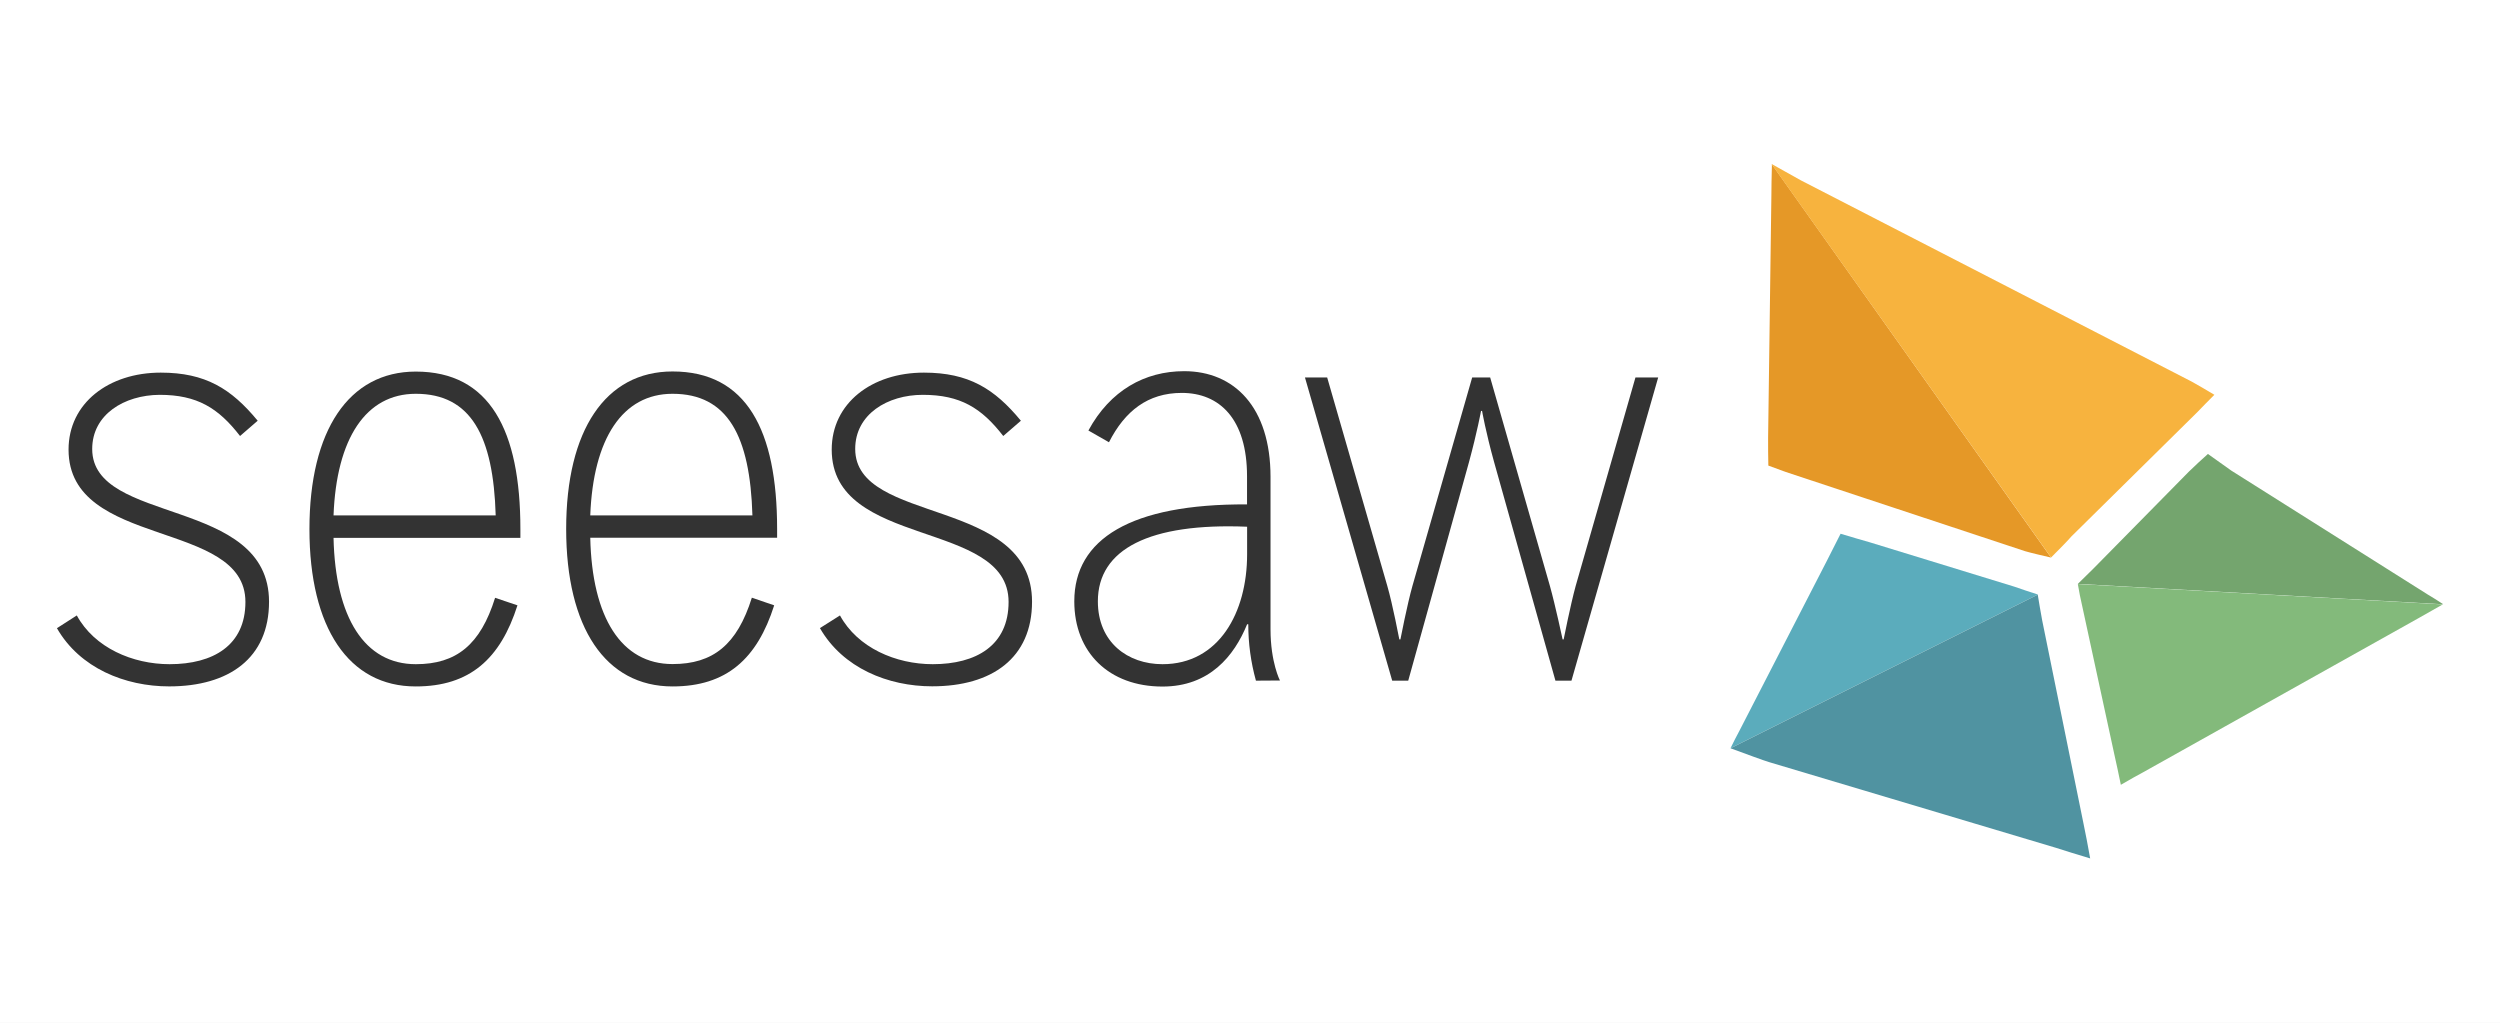
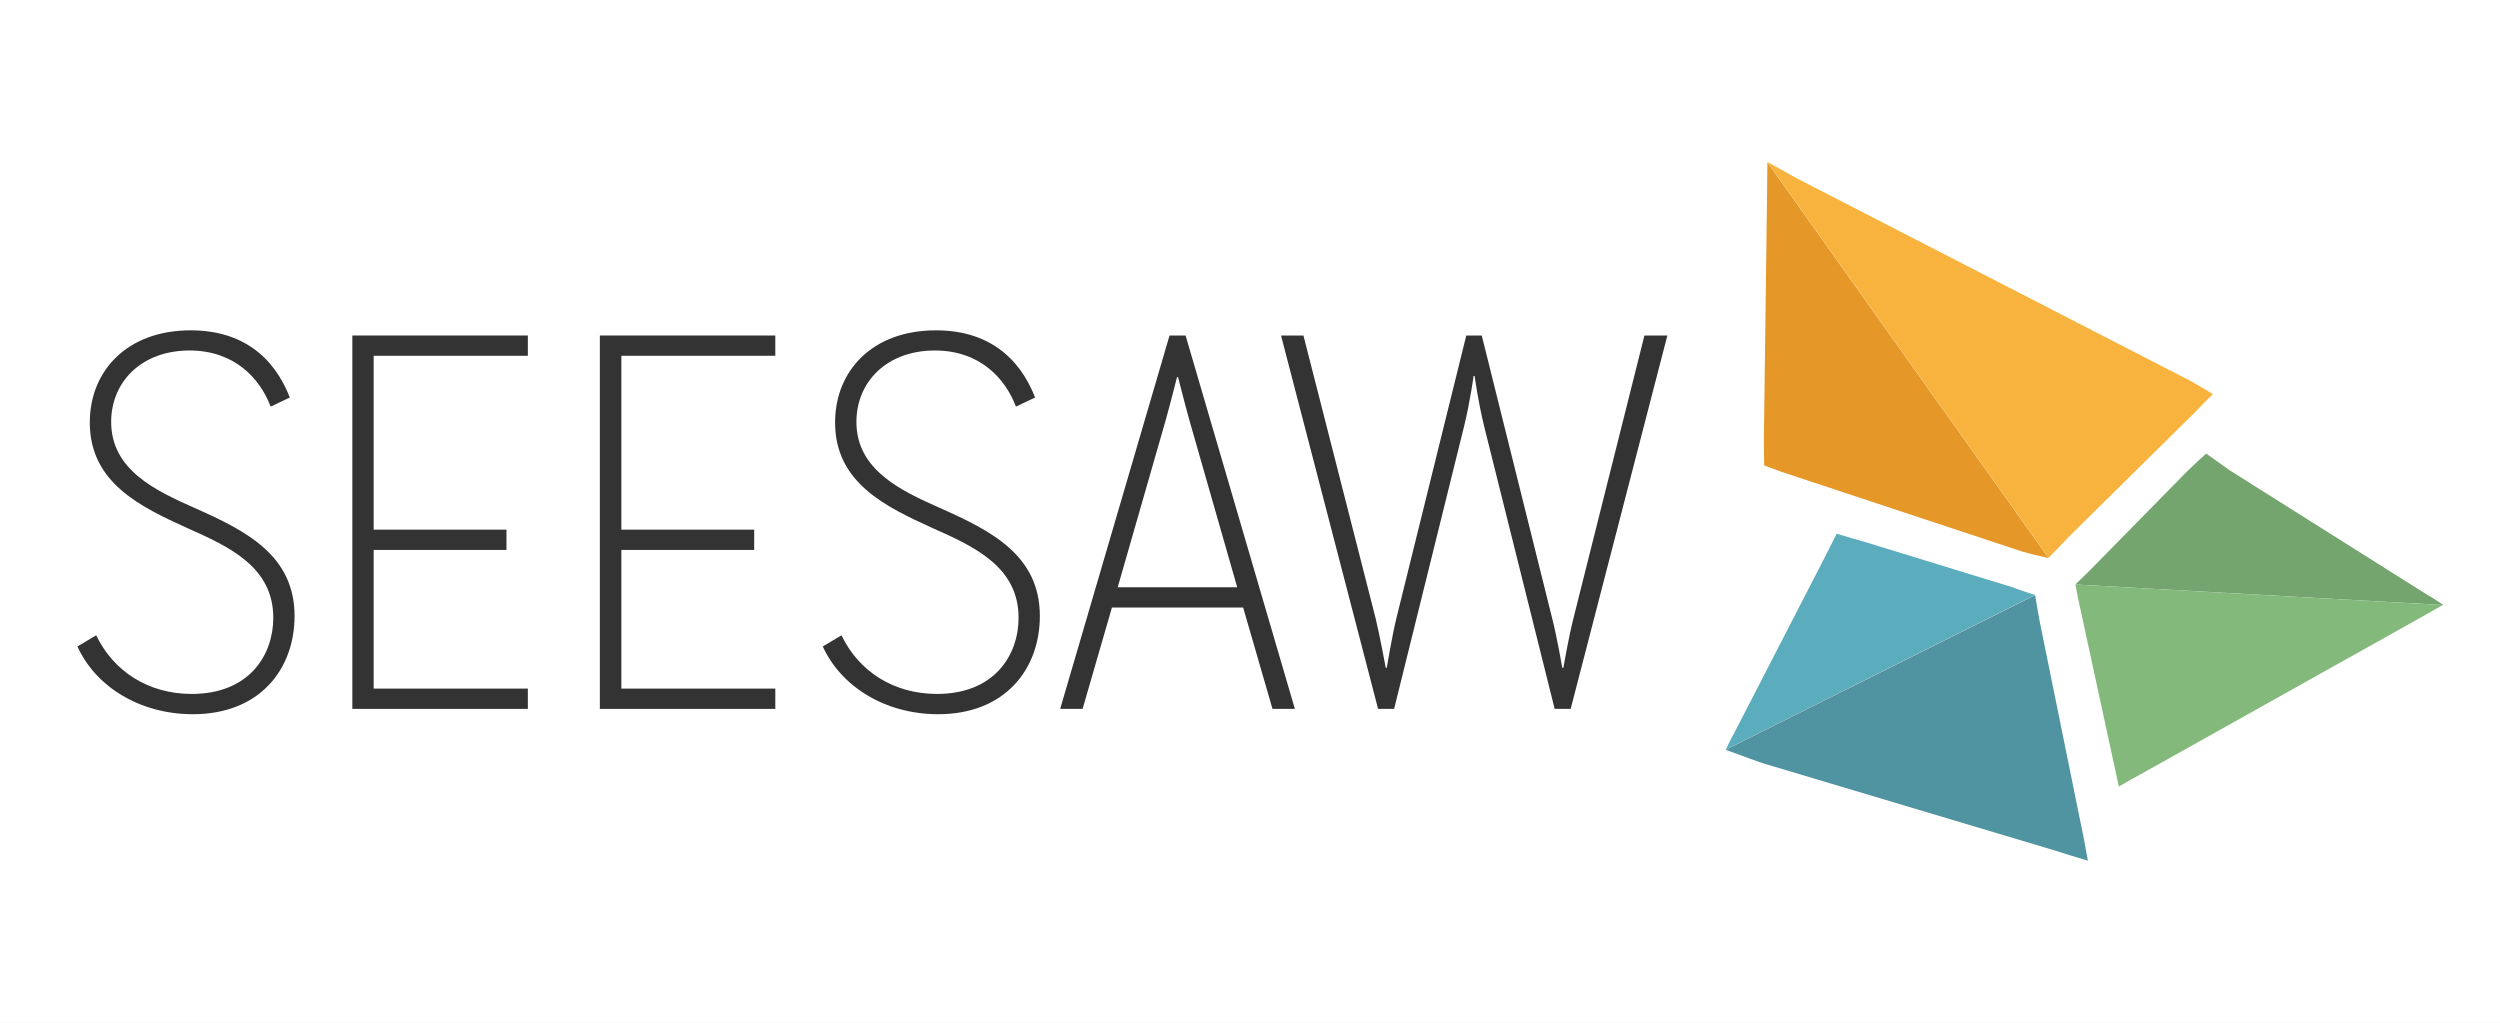
<svg xmlns="http://www.w3.org/2000/svg" viewBox="0 0 623.62 255.12">
  <defs>
    <style>.cls-1{fill:#fff;}.cls-2{isolation:isolate;}.cls-3{fill:#333;}.cls-4{fill:#e59827;}.cls-5{fill:#f7b33e;}.cls-6{fill:#5bacbc;}.cls-7{fill:#5093a1;}.cls-8{fill:#74a56e;}.cls-9{fill:#83ba7b;}</style>
  </defs>
  <g id="BG">
    <rect class="cls-1" width="623.62" height="255.12" />
  </g>
  <g id="Logo">
    <g class="cls-2">
-       <path class="cls-3" d="M19.16,153.52c4.39,8.06,13.92,12.16,23.15,12.16,10.85,0,18.91-4.68,18.91-15.53,0-20.67-44.12-13.19-44.12-38,0-11.58,10-19.2,23-19.2,11.13,0,17.58,4,24.18,12l-4.4,3.81c-5.42-7-10.7-10.27-20.08-10.27C31,98.55,23,103.39,23,112c0,19,44.11,11.87,44.11,38.11,0,14.07-10,21.11-24.91,21.11-11,0-22.28-4.55-28-14.52Z" />
-       <path class="cls-3" d="M129.08,151c-4.26,13.34-11.88,20.23-25.36,20.23C87,171.26,77.19,156.6,77.19,132S87,92.69,103.72,92.69c18.47,0,26.09,14.66,26.09,39.28v2.2H83.2c.44,19.94,7.77,31.51,20.52,31.51,10.11,0,16.12-4.83,19.78-16.56Zm-5.43-22.43c-.58-19.78-6.15-30.34-19.93-30.34-12.46,0-19.79,11.14-20.52,30.34Z" />
-       <path class="cls-3" d="M193.12,151c-4.25,13.34-11.88,20.23-25.36,20.23-16.71,0-26.53-14.66-26.53-39.29s9.82-39.28,26.53-39.28c18.47,0,26.09,14.66,26.09,39.28v2.2H147.24c.44,19.94,7.77,31.51,20.52,31.51,10.11,0,16.12-4.83,19.79-16.56Zm-5.43-22.43c-.58-19.78-6.15-30.34-19.93-30.34-12.46,0-19.79,11.14-20.52,30.34Z" />
-       <path class="cls-3" d="M209.53,153.52c4.39,8.06,13.92,12.16,23.15,12.16,10.85,0,18.91-4.68,18.91-15.53,0-20.67-44.12-13.19-44.12-38,0-11.58,10-19.2,23-19.2,11.14,0,17.59,4,24.19,12l-4.4,3.81c-5.42-7-10.7-10.27-20.08-10.27-8.79,0-16.85,4.84-16.85,13.49,0,19,44.11,11.87,44.11,38.11,0,14.07-10,21.11-24.91,21.11-11,0-22.28-4.55-28-14.52Z" />
-       <path class="cls-3" d="M313.29,169.79a52.62,52.62,0,0,1-1.91-14.07h-.29c-3.22,7.91-9.38,15.54-21.11,15.54-13.33,0-22-8.51-22-21.26,0-15.53,14.07-24.33,43.09-24.18v-7c0-14.36-6.89-20.81-16.27-20.81-8.5,0-14.22,4.54-18.17,12.31l-5.13-2.93c5.42-10,14.07-14.8,23.89-14.8,12.46,0,21.54,8.94,21.54,26.38V157c0,8.21,2.35,12.75,2.35,12.75Zm-2.2-38.4c-24.33-1-37.23,5.57-37.23,18.61,0,10.26,7.48,15.68,16.12,15.68,14.08,0,21.11-12.89,21.11-27.4Z" />
-       <path class="cls-3" d="M388,169.79l-15.3-54.53c-2.11-7.62-3-12.75-3-12.75h-.26s-.93,5.13-3,12.75l-15.16,54.53h-4L325.52,94.16h5.54l15,52c1.32,4.54,3,13.34,3,13.34h.27s1.71-8.8,3-13.34l14.9-52h4.49l14.9,52c1.32,4.69,3.17,13.34,3.17,13.34h.26s1.71-8.65,3-13.34l14.91-52h5.67L392,169.79Z" />
+       <path class="cls-3" d="M24,158.47c4.26,8.91,12.91,14.63,23.82,14.63,14.37,0,20.35-9.71,20.35-19,0-12.64-10.91-17.7-21.42-22.36-11.71-5.32-24.35-11.31-24.35-26.34,0-12.91,9.32-23,25.15-23,12.77,0,20.76,6.52,24.75,16.76l-4.79,2.27c-2.66-7.06-9.05-14-20.23-14-12,0-19.55,7.85-19.55,17.82,0,12,11.17,17.17,20.75,21.43,12.91,5.72,25,11.84,25,27,0,13.17-8.65,24.61-25.68,24.48-13.18-.13-24-7-28.48-16.9Z" />
+       <path class="cls-3" d="M87.89,176.83V83.69h43.78v5.06H93.21v43.37h33.13v5.06H93.21v34.59h38.46v5.06Z" />
+       <path class="cls-3" d="M149.63,176.83V83.69H193.4v5.06H155v43.37h33.13v5.06H155v34.59H193.4v5.06Z" />
+       <path class="cls-3" d="M209.91,158.47c4.25,8.91,12.9,14.63,23.81,14.63,14.37,0,20.36-9.71,20.36-19,0-12.64-10.91-17.7-21.42-22.36-11.71-5.32-24.35-11.31-24.35-26.34,0-12.91,9.31-23,25.15-23,12.77,0,20.75,6.52,24.75,16.76l-4.79,2.27c-2.67-7.06-9-14-20.23-14-12,0-19.56,7.85-19.56,17.82,0,12,11.18,17.17,20.76,21.43,12.9,5.72,25,11.84,25,27,0,13.17-8.65,24.61-25.68,24.48-13.17-.13-23.95-7-28.47-16.9Z" />
+       <path class="cls-3" d="M317.42,176.83l-7.32-25.28H277.37l-7.32,25.28h-5.59l27.28-93.14h4L323,176.83Zm-20.76-72.12c-1.33-4.79-2.79-10.64-2.79-10.64h-.27s-1.46,5.85-2.79,10.64l-12,41.78h29.81Z" />
+       <path class="cls-3" d="M387.81,176.83l-17.57-70.39c-1.59-6.52-2.39-12.64-2.39-12.64h-.27s-.8,6.12-2.39,12.64l-17.43,70.39h-4L319.55,83.69h5.59l18,70.52c1.06,4.39,2.53,12.37,2.53,12.37h.26s1.33-8,2.4-12.37l17.43-70.52h3.86l17.56,70.52c1.2,4.66,2.53,12.37,2.53,12.37h.27s1.33-7.71,2.52-12.37l17.7-70.52h5.72L391.8,176.83Z" />
    </g>
-     <path class="cls-4" d="M441.87,48.7l-.82,60.52c0,2,0,5.27.06,6.92l4.36,1.6,59.64,19.74c1.49.45,5,1.25,6.52,1.61v0L442,41C441.92,43.65,441.87,47.62,441.87,48.7Z" />
-     <path class="cls-5" d="M546.77,95.22,449.25,45c-1.25-.68-4.93-2.75-7.3-4.08V41l69.68,98.07c1.21-1.2,4-4,5.11-5.29l31.36-30.95c1-1.09,2.95-3,4.27-4.35C550.8,97.54,548.39,96.11,546.77,95.22Z" />
-     <path class="cls-6" d="M508.31,148.29c-1.49-.48-4.57-1.48-5.81-1.94l-36.14-11.09c-.8-.2-5.13-1.49-7.23-2.12-.84,1.66-2.48,4.87-3.42,6.75L433.89,182.3c-.61,1.12-1.57,3-2.22,4.35l76.64-38.32Z" />
-     <path class="cls-7" d="M519.72,205.42l-10.3-50.66c-.3-1.54-.85-4.84-1.11-6.43l-76.64,38.32a.08.08,0,0,0,0,0c3.44,1.28,8.45,3.12,9.6,3.45l71.63,21.4c1.67.56,5.87,1.84,8.49,2.63C520.91,211.49,520.12,207.17,519.72,205.42Z" />
-     <path class="cls-8" d="M609.45,150.72c-1.33-.87-3-1.94-3.84-2.41l-49-30.91-5.85-4.16c-1.22,1.1-3.46,3.12-4.72,4.38L522.13,141.9c-1,1-2.9,2.85-3.82,3.75v0l91,5.08Z" />
-     <path class="cls-9" d="M518.31,145.69c.16.9.42,2.32.5,2.75l8.64,39.9c.37,1.57,1.13,5.18,1.59,7.43,1.81-1.05,4.51-2.6,5.44-3.06l69.08-38.66c1.07-.6,3.83-2.16,5.78-3.28Z" />
+     <path class="cls-4" d="M440.79,48.19,440,109.1c0,2,0,5.31.07,7l4.38,1.62,60,19.87c1.5.45,5,1.26,6.55,1.61h0l-70.13-98.7C440.84,43.11,440.79,47.11,440.79,48.19Z" />
+     <path class="cls-5" d="M546.37,95,448.22,44.49c-1.26-.69-5-2.77-7.35-4.1v.06L511,139.15c1.22-1.22,4-4.08,5.15-5.33l31.55-31.15c1-1.09,3-3.07,4.3-4.37C550.42,97.35,548,95.9,546.37,95Z" />
+     <path class="cls-6" d="M507.66,148.43c-1.5-.49-4.6-1.5-5.85-2l-36.37-11.16c-.81-.2-5.16-1.5-7.28-2.14-.85,1.68-2.5,4.91-3.44,6.8l-22,42.68c-.61,1.13-1.58,3-2.24,4.38l77.14-38.57Z" />
+     <path class="cls-7" d="M519.14,205.93l-10.36-51c-.31-1.56-.86-4.87-1.12-6.48L430.52,187l0,.05c3.46,1.29,8.51,3.14,9.66,3.47l72.09,21.54c1.68.57,5.92,1.85,8.55,2.64C520.33,212,519.55,207.68,519.14,205.93Z" />
+     <path class="cls-8" d="M609.45,150.87c-1.35-.88-3-2-3.87-2.43l-49.35-31.1-5.89-4.19c-1.22,1.1-3.48,3.14-4.75,4.41l-24,24.43c-1.05,1-2.93,2.87-3.85,3.77v.05l91.62,5.11Z" />
+     <path class="cls-9" d="M517.72,145.81c.16.91.42,2.33.5,2.76l8.7,40.16c.37,1.58,1.13,5.21,1.61,7.48,1.81-1.06,4.53-2.62,5.46-3.08l69.53-38.91c1.08-.6,3.85-2.18,5.82-3.3Z" />
  </g>
</svg>
